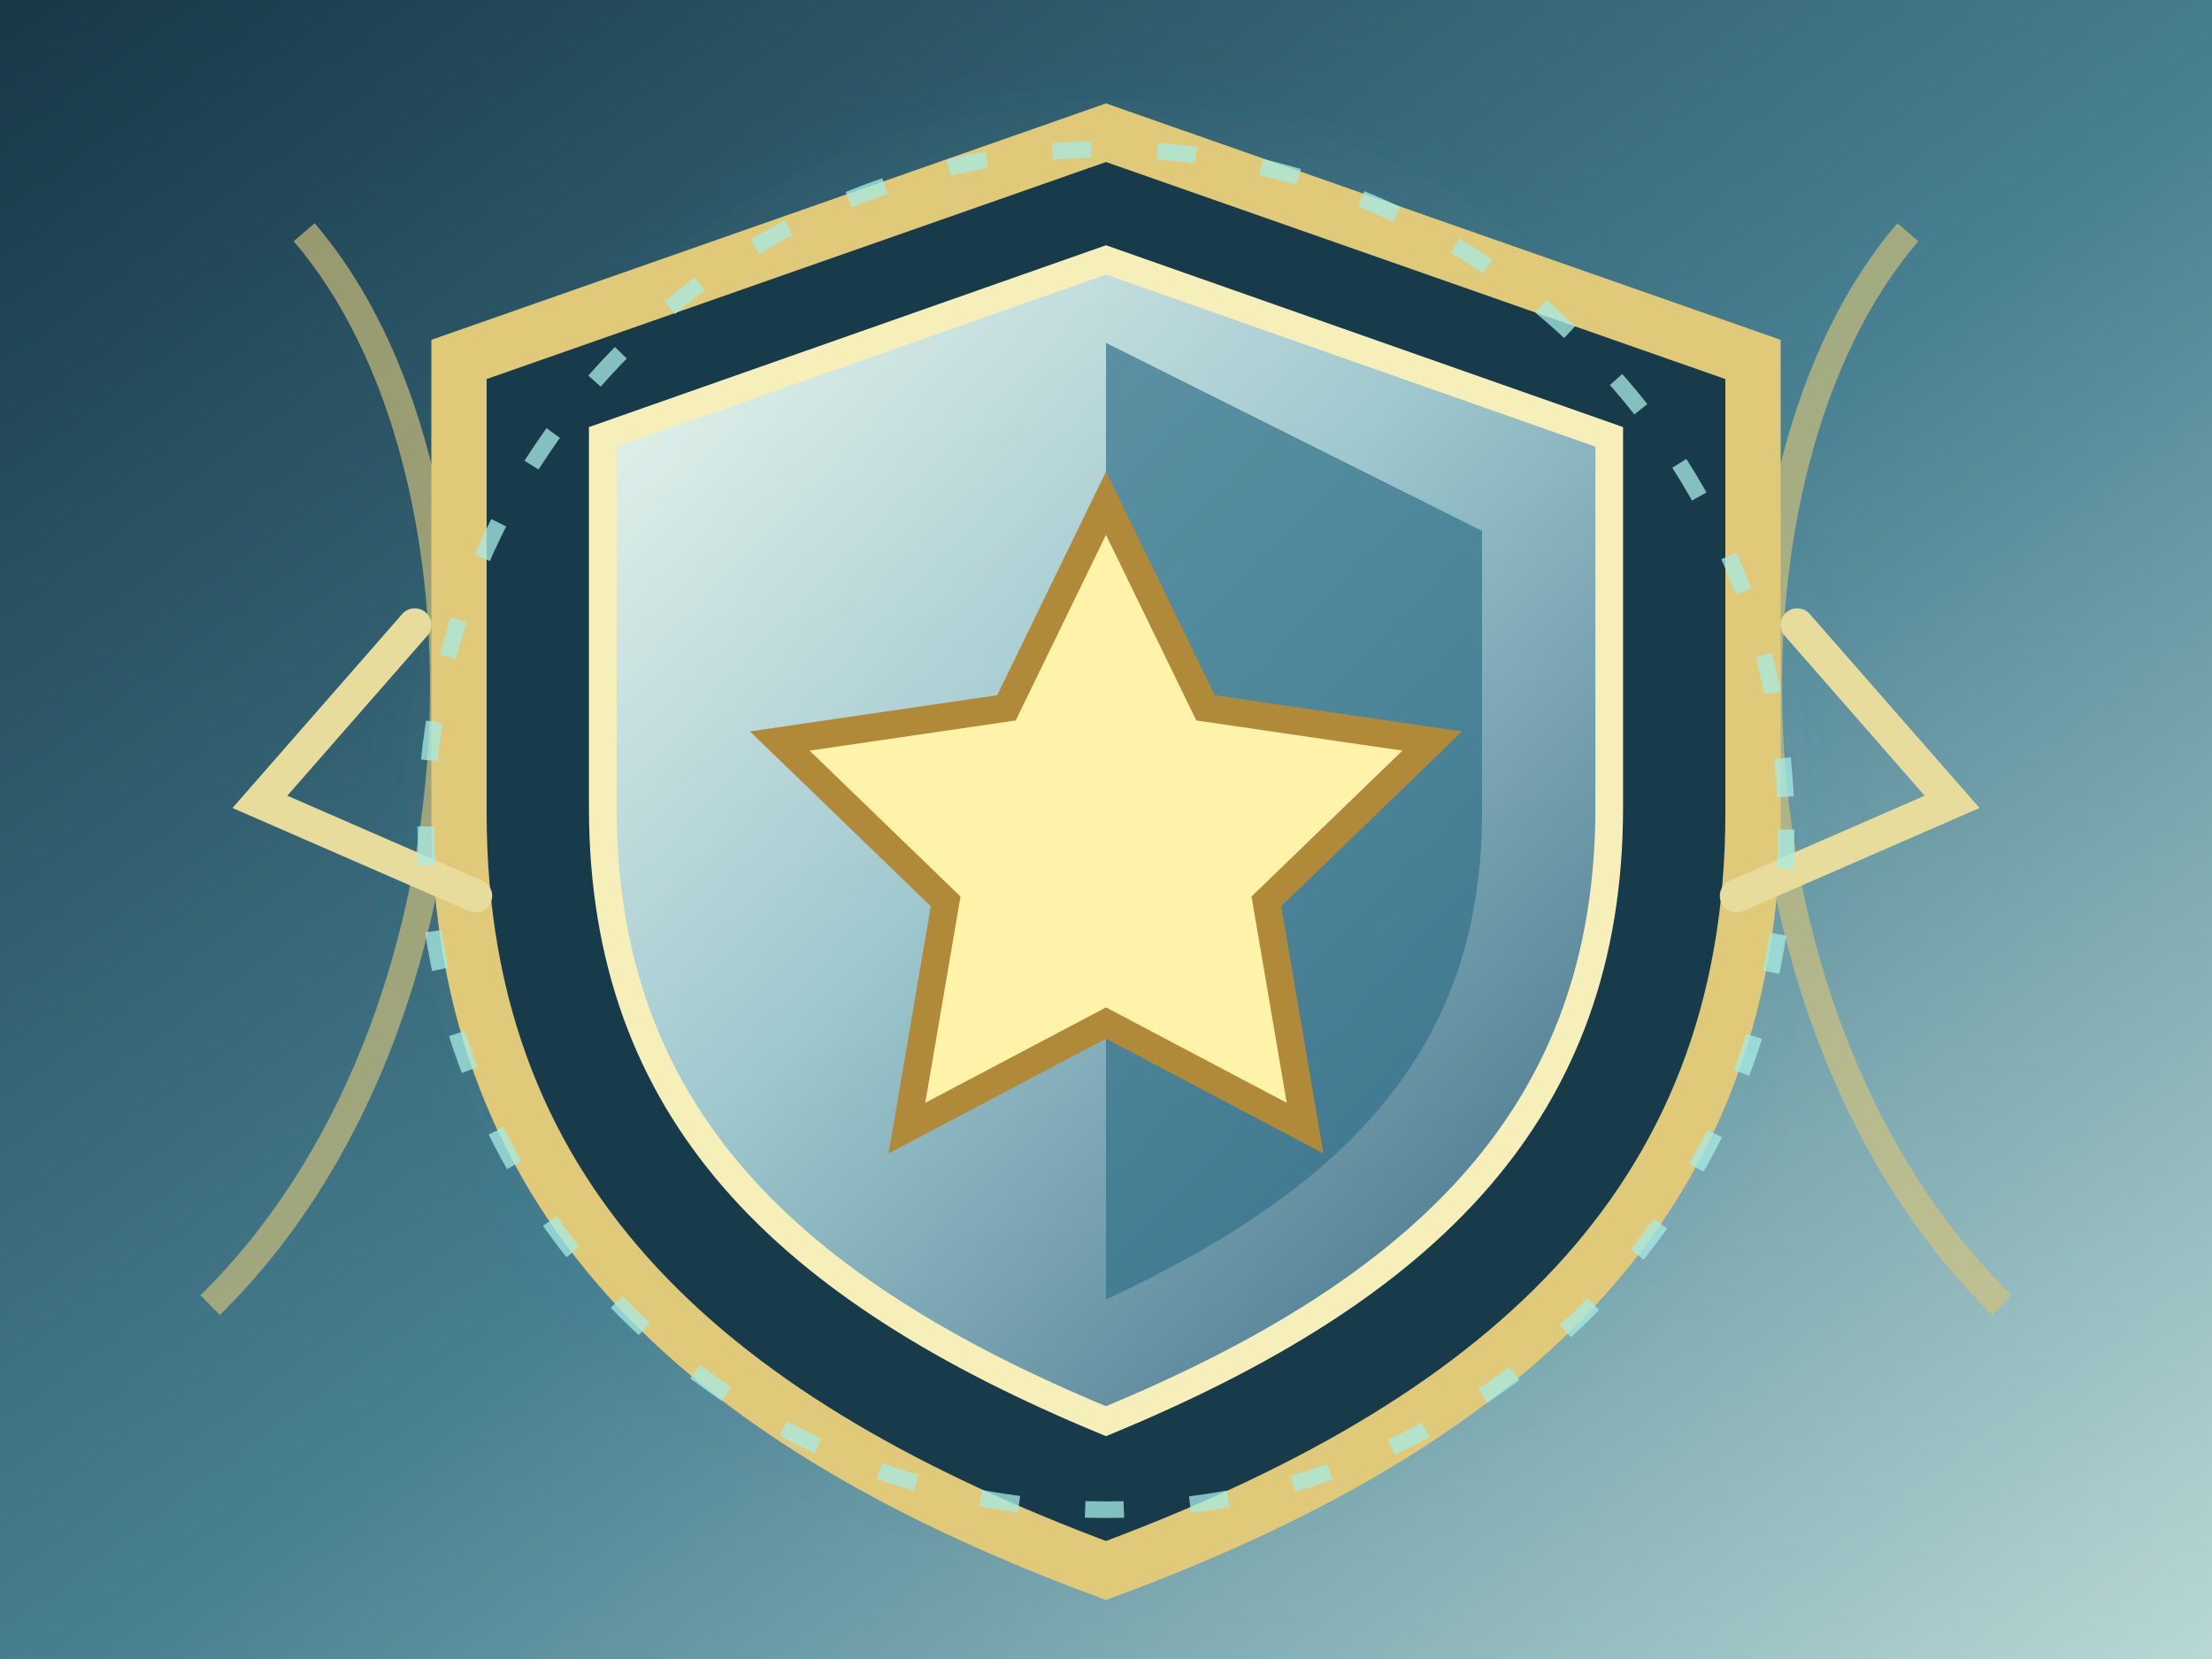
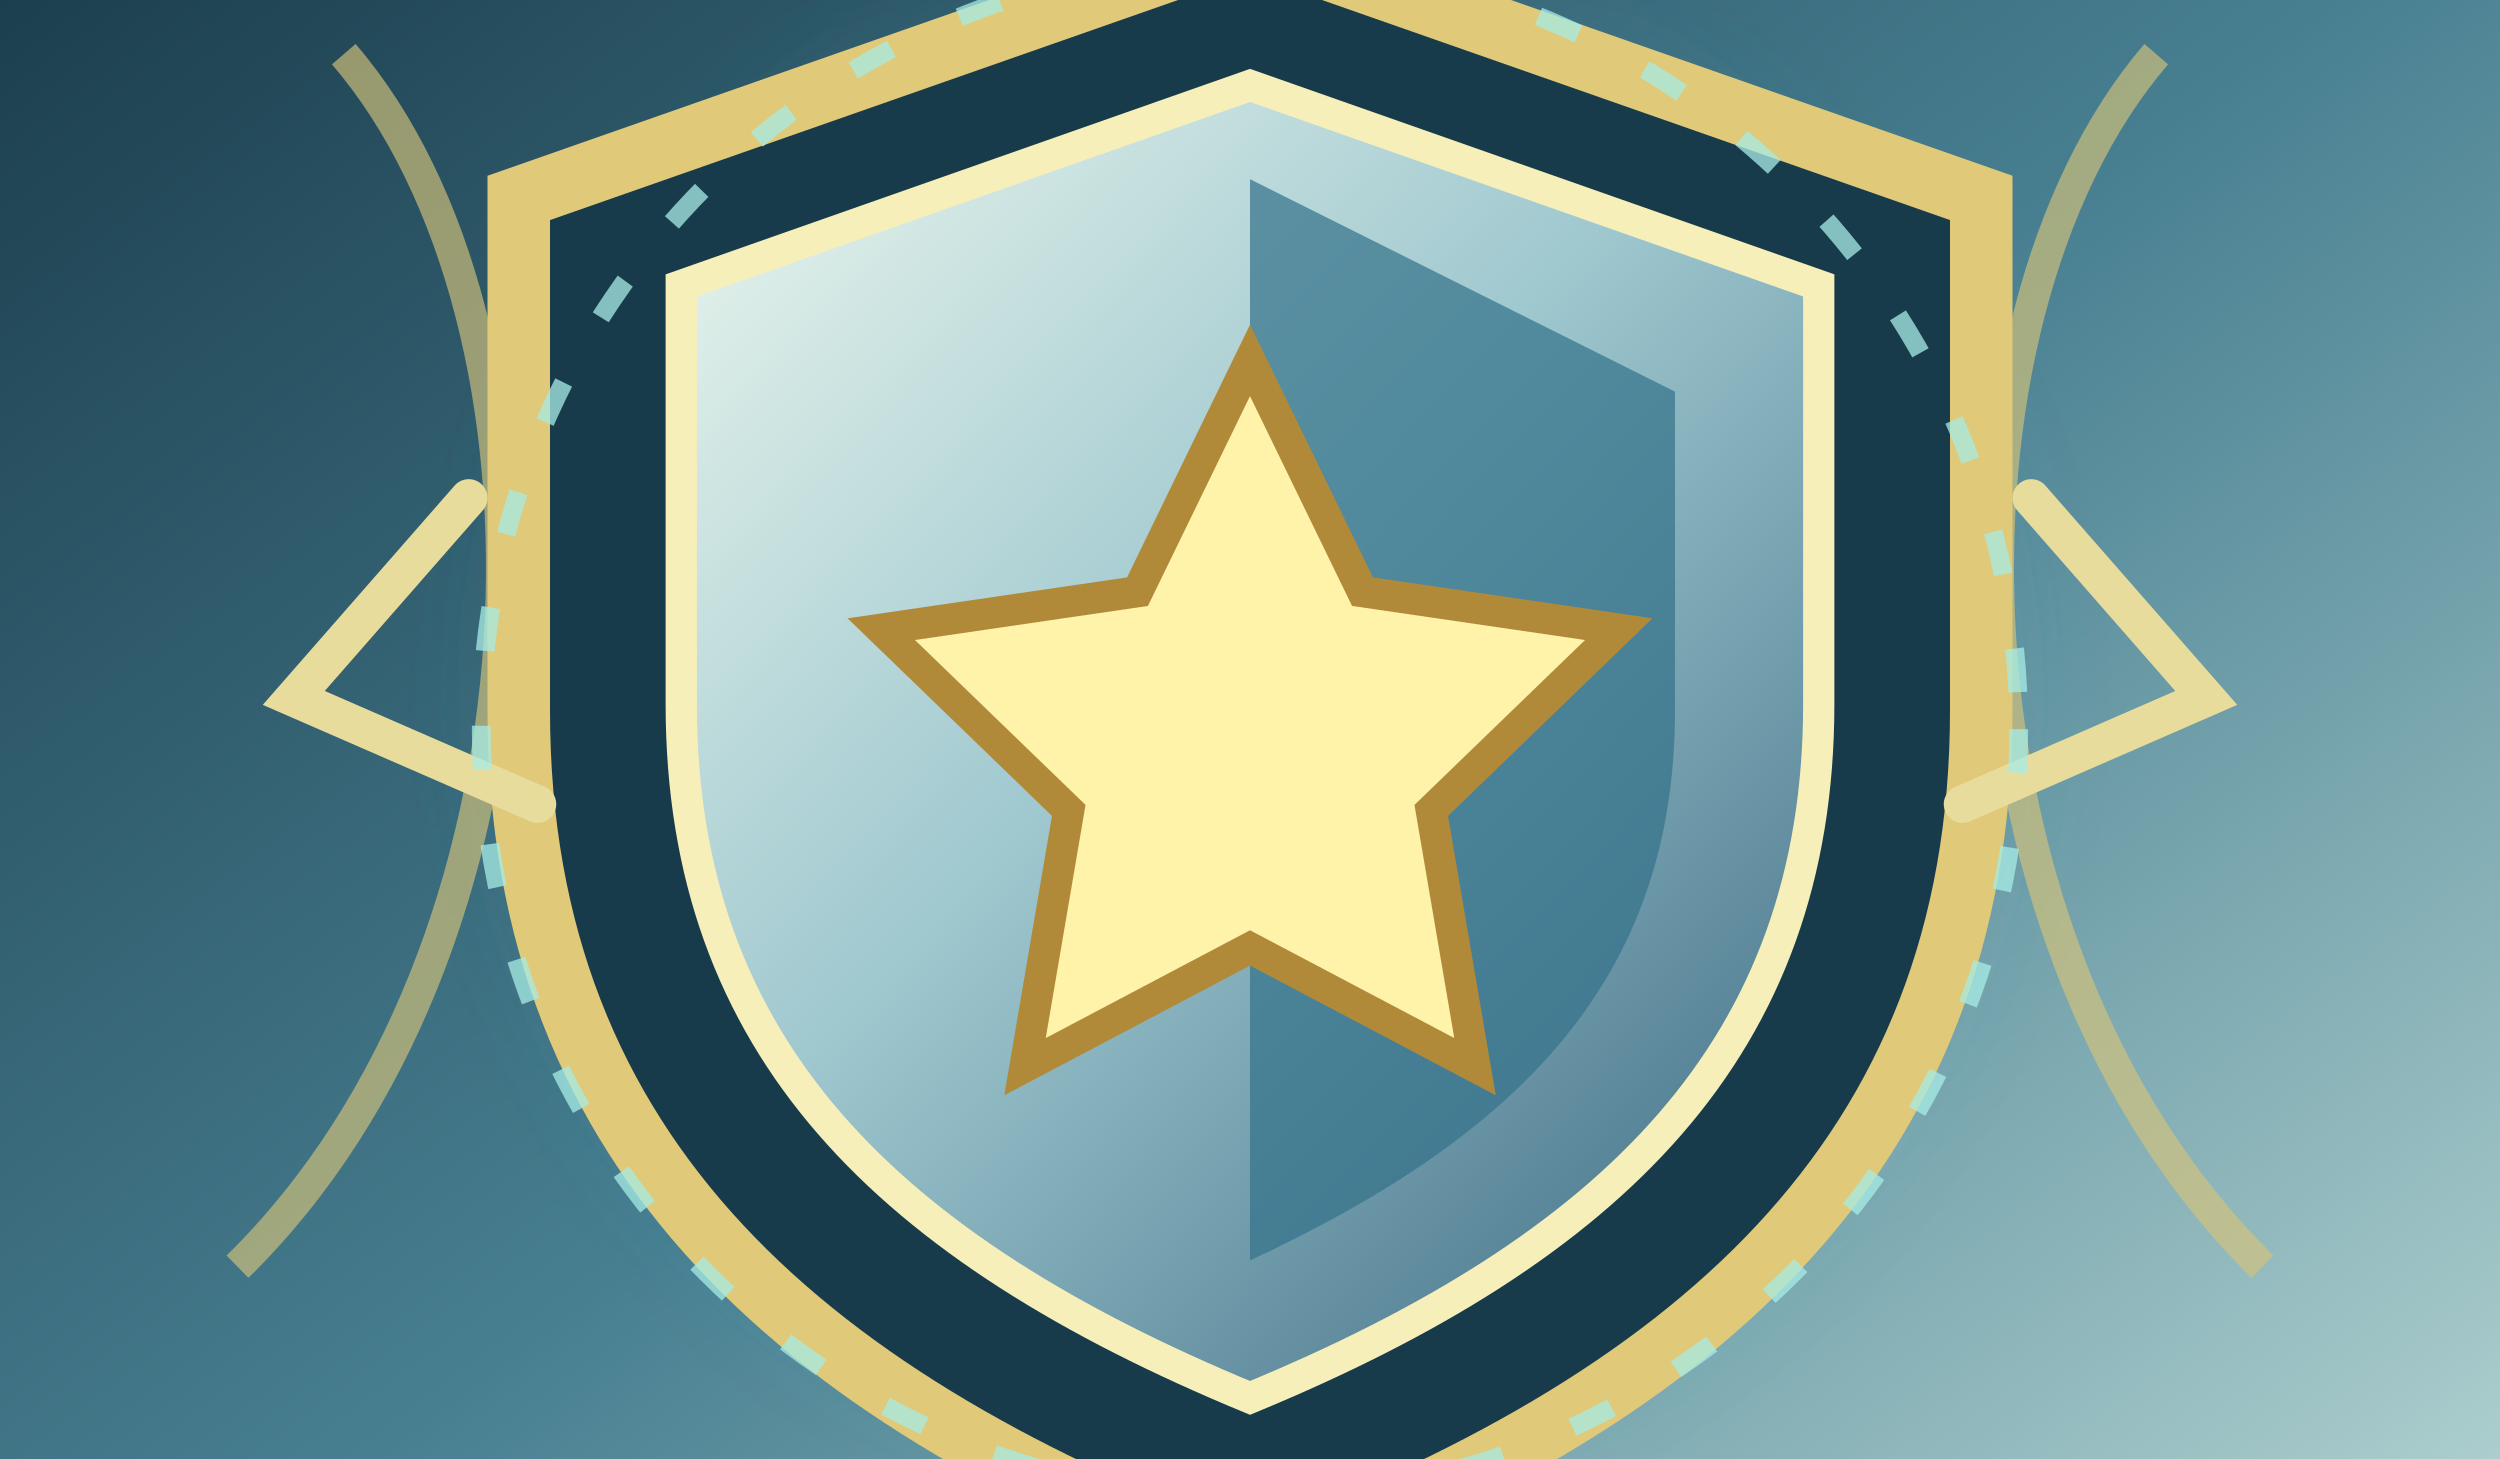
- <svg xmlns="http://www.w3.org/2000/svg" viewBox="0 0 400 300">
-   <defs>
-     <linearGradient id="bg" x1="0" y1="0" x2="1" y2="1">
-       <stop stop-color="#173746" />
-       <stop offset="0.52" stop-color="#477f91" />
-       <stop offset="1" stop-color="#b9d8d5" />
-     </linearGradient>
-     <linearGradient id="metal" x1="0" y1="0" x2="0.9" y2="1">
-       <stop stop-color="#eef8ef" />
-       <stop offset="0.46" stop-color="#9fc8cf" />
-       <stop offset="1" stop-color="#426f87" />
-     </linearGradient>
-     <radialGradient id="glow">
-       <stop stop-color="#f8f1b7" stop-opacity="0.95" />
-       <stop offset="0.38" stop-color="#8ed7d3" stop-opacity="0.55" />
-       <stop offset="1" stop-color="#438ba0" stop-opacity="0" />
-     </radialGradient>
-     <filter id="soft">
-       <feGaussianBlur stdDeviation="6" />
-     </filter>
-   </defs>
-   <rect width="400" height="300" fill="url(#bg)" />
-   <circle cx="200" cy="145" r="132" fill="url(#glow)" filter="url(#soft)" />
-   <path d="M38 236C90 185 92 85 55 42M362 236c-52-51-54-151-17-194" fill="none" stroke="#d5c37a" stroke-width="5" opacity="0.65" />
-   <path d="M200 24L317 65v82c0 72-47 111-117 137-70-26-117-65-117-137V65z" fill="#173b4b" stroke="#e0c978" stroke-width="10" />
-   <path d="M200 47l91 32v67c0 55-33 87-91 111-58-24-91-56-91-111V79z" fill="url(#metal)" stroke="#f7efba" stroke-width="5" />
-   <path d="M200 62v173c43-20 68-45 68-88V96z" fill="#34738a" opacity="0.72" />
-   <path d="M200 91l18 37 41 6-30 29 7 41-36-19-36 19 7-41-30-29 41-6z" fill="#fff2a9" stroke="#b18a39" stroke-width="5" />
-   <path d="M75 113l-28 32 39 17M325 113l28 32-39 17" fill="none" stroke="#e8dc9d" stroke-width="6" stroke-linecap="round" />
-   <circle cx="200" cy="150" r="123" fill="none" stroke="#a7ece5" stroke-width="3" stroke-dasharray="7 12" opacity="0.75" />
+ <svg xmlns="http://www.w3.org/2000/svg" width="480" height="280" viewBox="0 0 480 280">
+   <g transform="translate(0 -40) scale(1.2)">
+     <defs>
+       <linearGradient id="bg" x1="0" y1="0" x2="1" y2="1">
+         <stop stop-color="#173746" />
+         <stop offset="0.52" stop-color="#477f91" />
+         <stop offset="1" stop-color="#b9d8d5" />
+       </linearGradient>
+       <linearGradient id="metal" x1="0" y1="0" x2="0.9" y2="1">
+         <stop stop-color="#eef8ef" />
+         <stop offset="0.46" stop-color="#9fc8cf" />
+         <stop offset="1" stop-color="#426f87" />
+       </linearGradient>
+       <radialGradient id="glow">
+         <stop stop-color="#f8f1b7" stop-opacity="0.95" />
+         <stop offset="0.38" stop-color="#8ed7d3" stop-opacity="0.55" />
+         <stop offset="1" stop-color="#438ba0" stop-opacity="0" />
+       </radialGradient>
+       <filter id="soft">
+         <feGaussianBlur stdDeviation="6" />
+       </filter>
+     </defs>
+     <rect width="400" height="300" fill="url(#bg)" />
+     <circle cx="200" cy="145" r="132" fill="url(#glow)" filter="url(#soft)" />
+     <path d="M38 236C90 185 92 85 55 42M362 236c-52-51-54-151-17-194" fill="none" stroke="#d5c37a" stroke-width="5" opacity="0.65" />
+     <path d="M200 24L317 65v82c0 72-47 111-117 137-70-26-117-65-117-137V65z" fill="#173b4b" stroke="#e0c978" stroke-width="10" />
+     <path d="M200 47l91 32v67c0 55-33 87-91 111-58-24-91-56-91-111V79z" fill="url(#metal)" stroke="#f7efba" stroke-width="5" />
+     <path d="M200 62v173c43-20 68-45 68-88V96z" fill="#34738a" opacity="0.72" />
+     <path d="M200 91l18 37 41 6-30 29 7 41-36-19-36 19 7-41-30-29 41-6z" fill="#fff2a9" stroke="#b18a39" stroke-width="5" />
+     <path d="M75 113l-28 32 39 17M325 113l28 32-39 17" fill="none" stroke="#e8dc9d" stroke-width="6" stroke-linecap="round" />
+     <circle cx="200" cy="150" r="123" fill="none" stroke="#a7ece5" stroke-width="3" stroke-dasharray="7 12" opacity="0.75" />
+   </g>
</svg>
